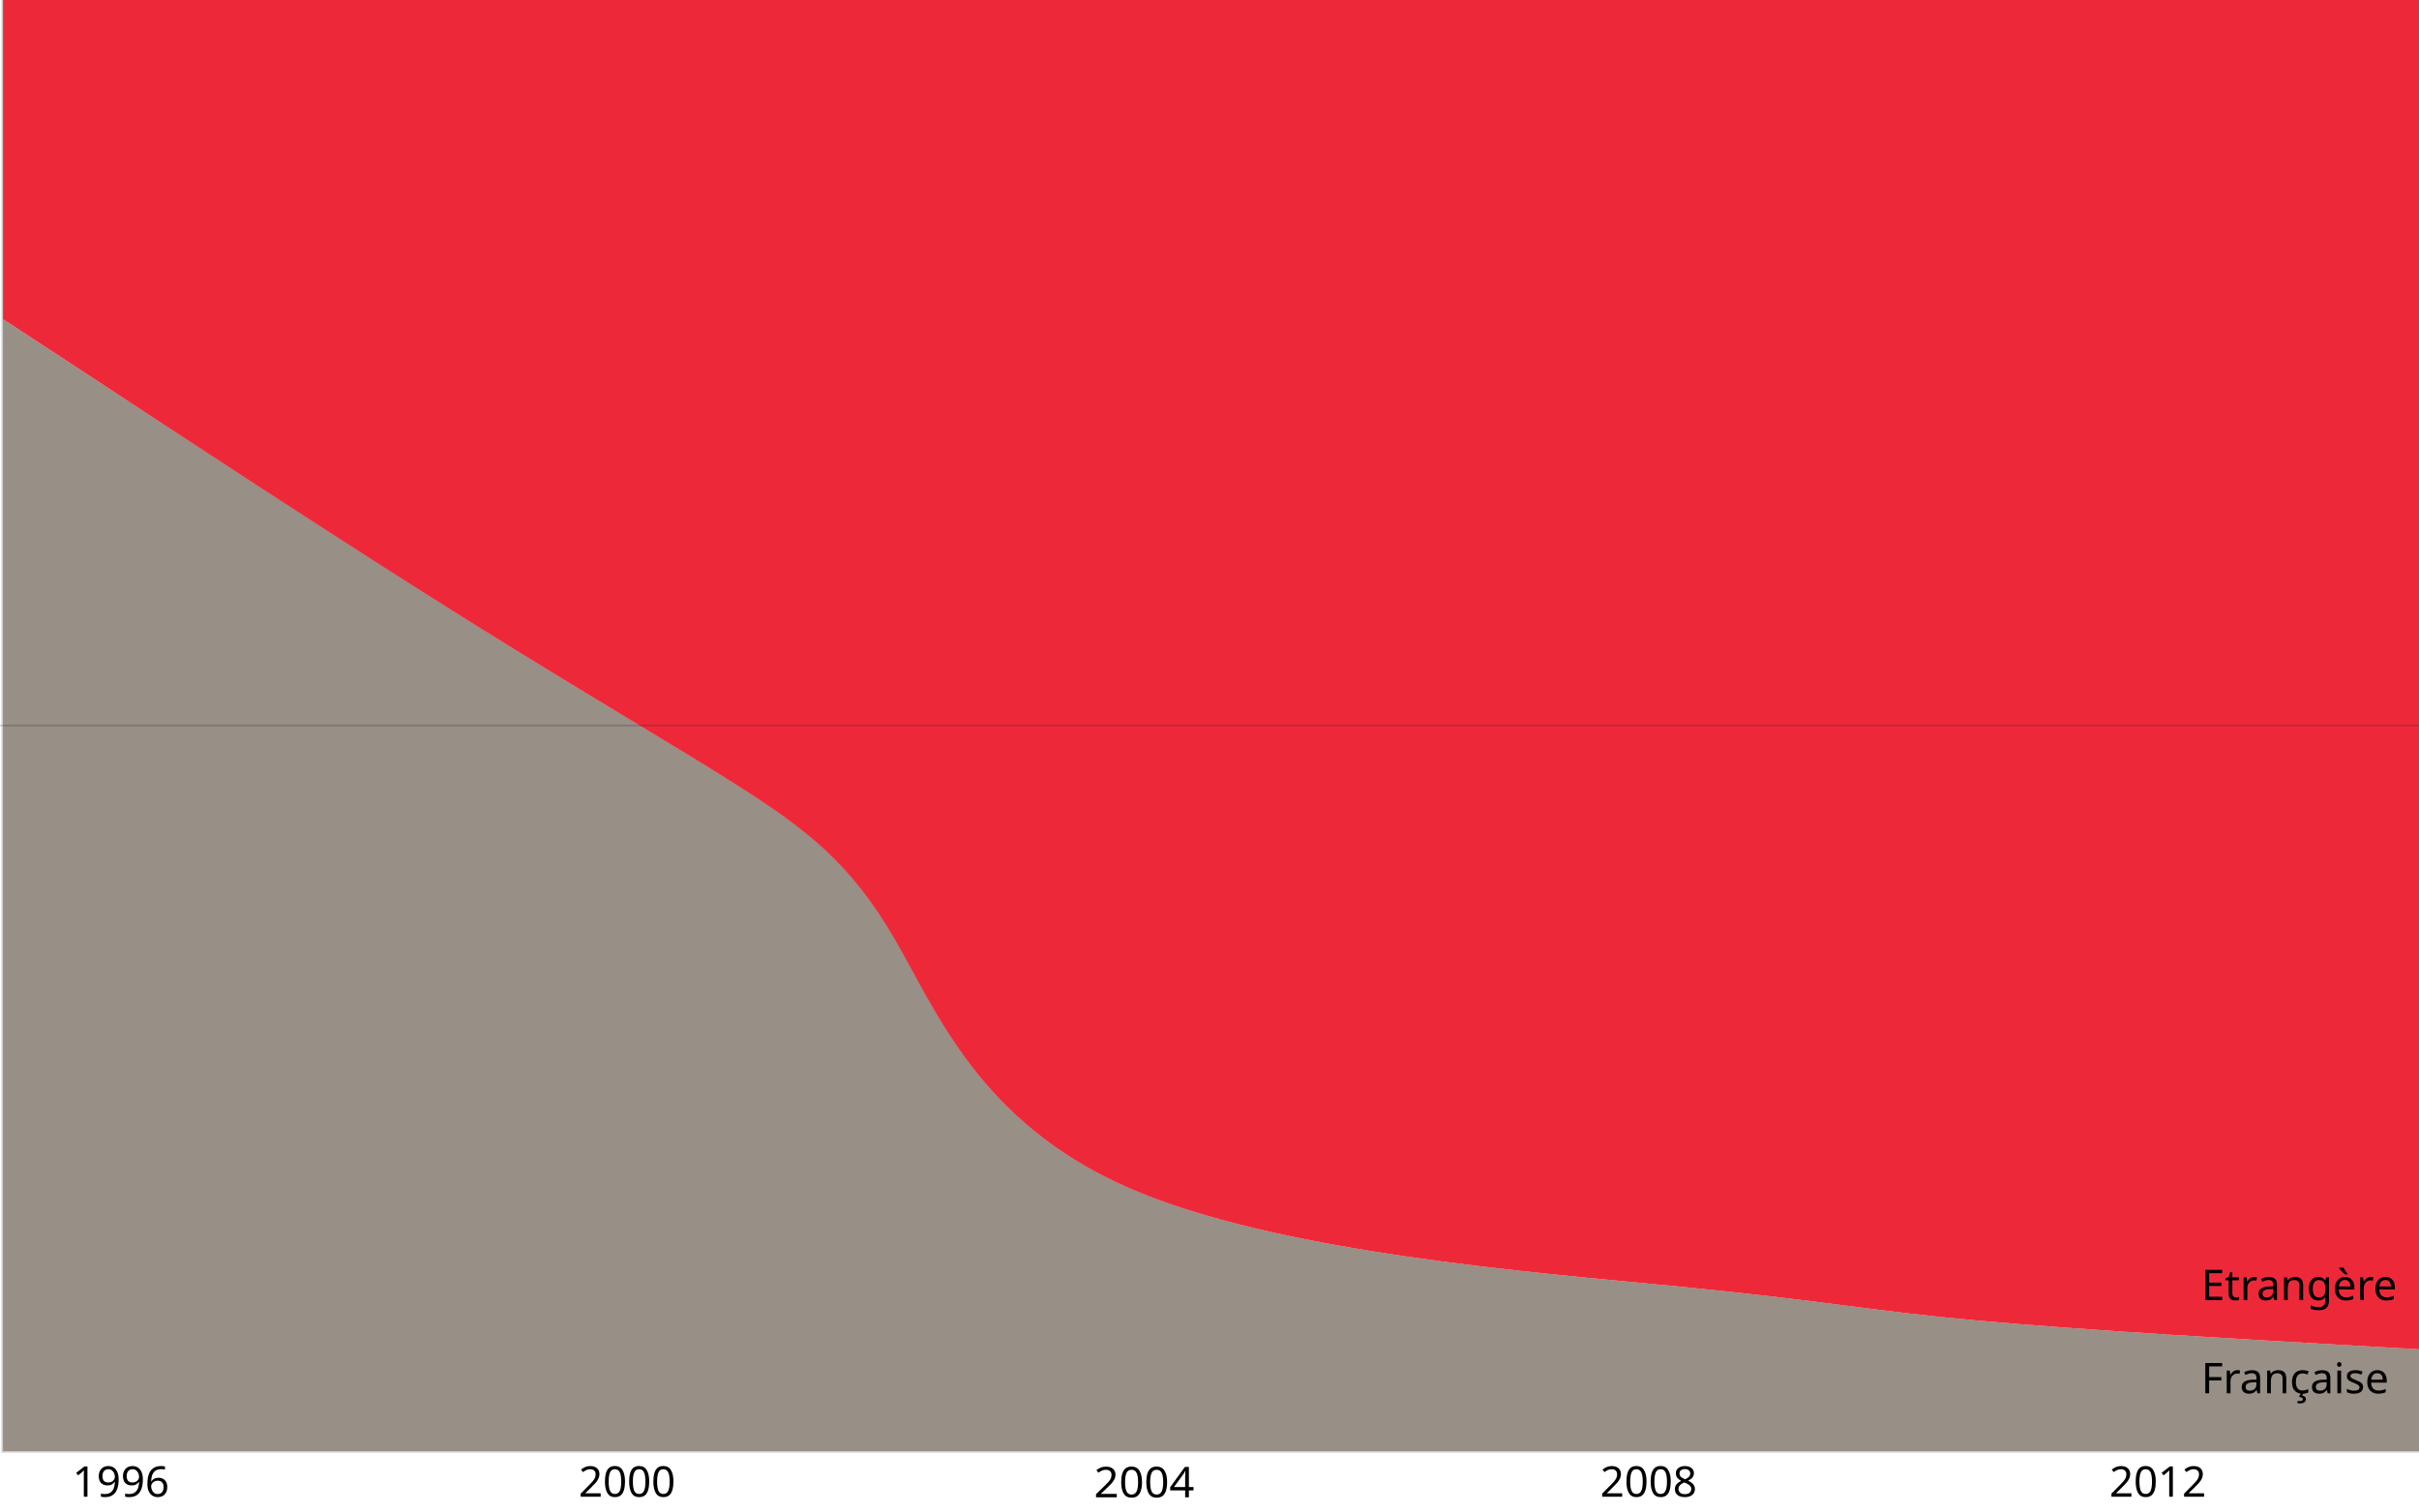
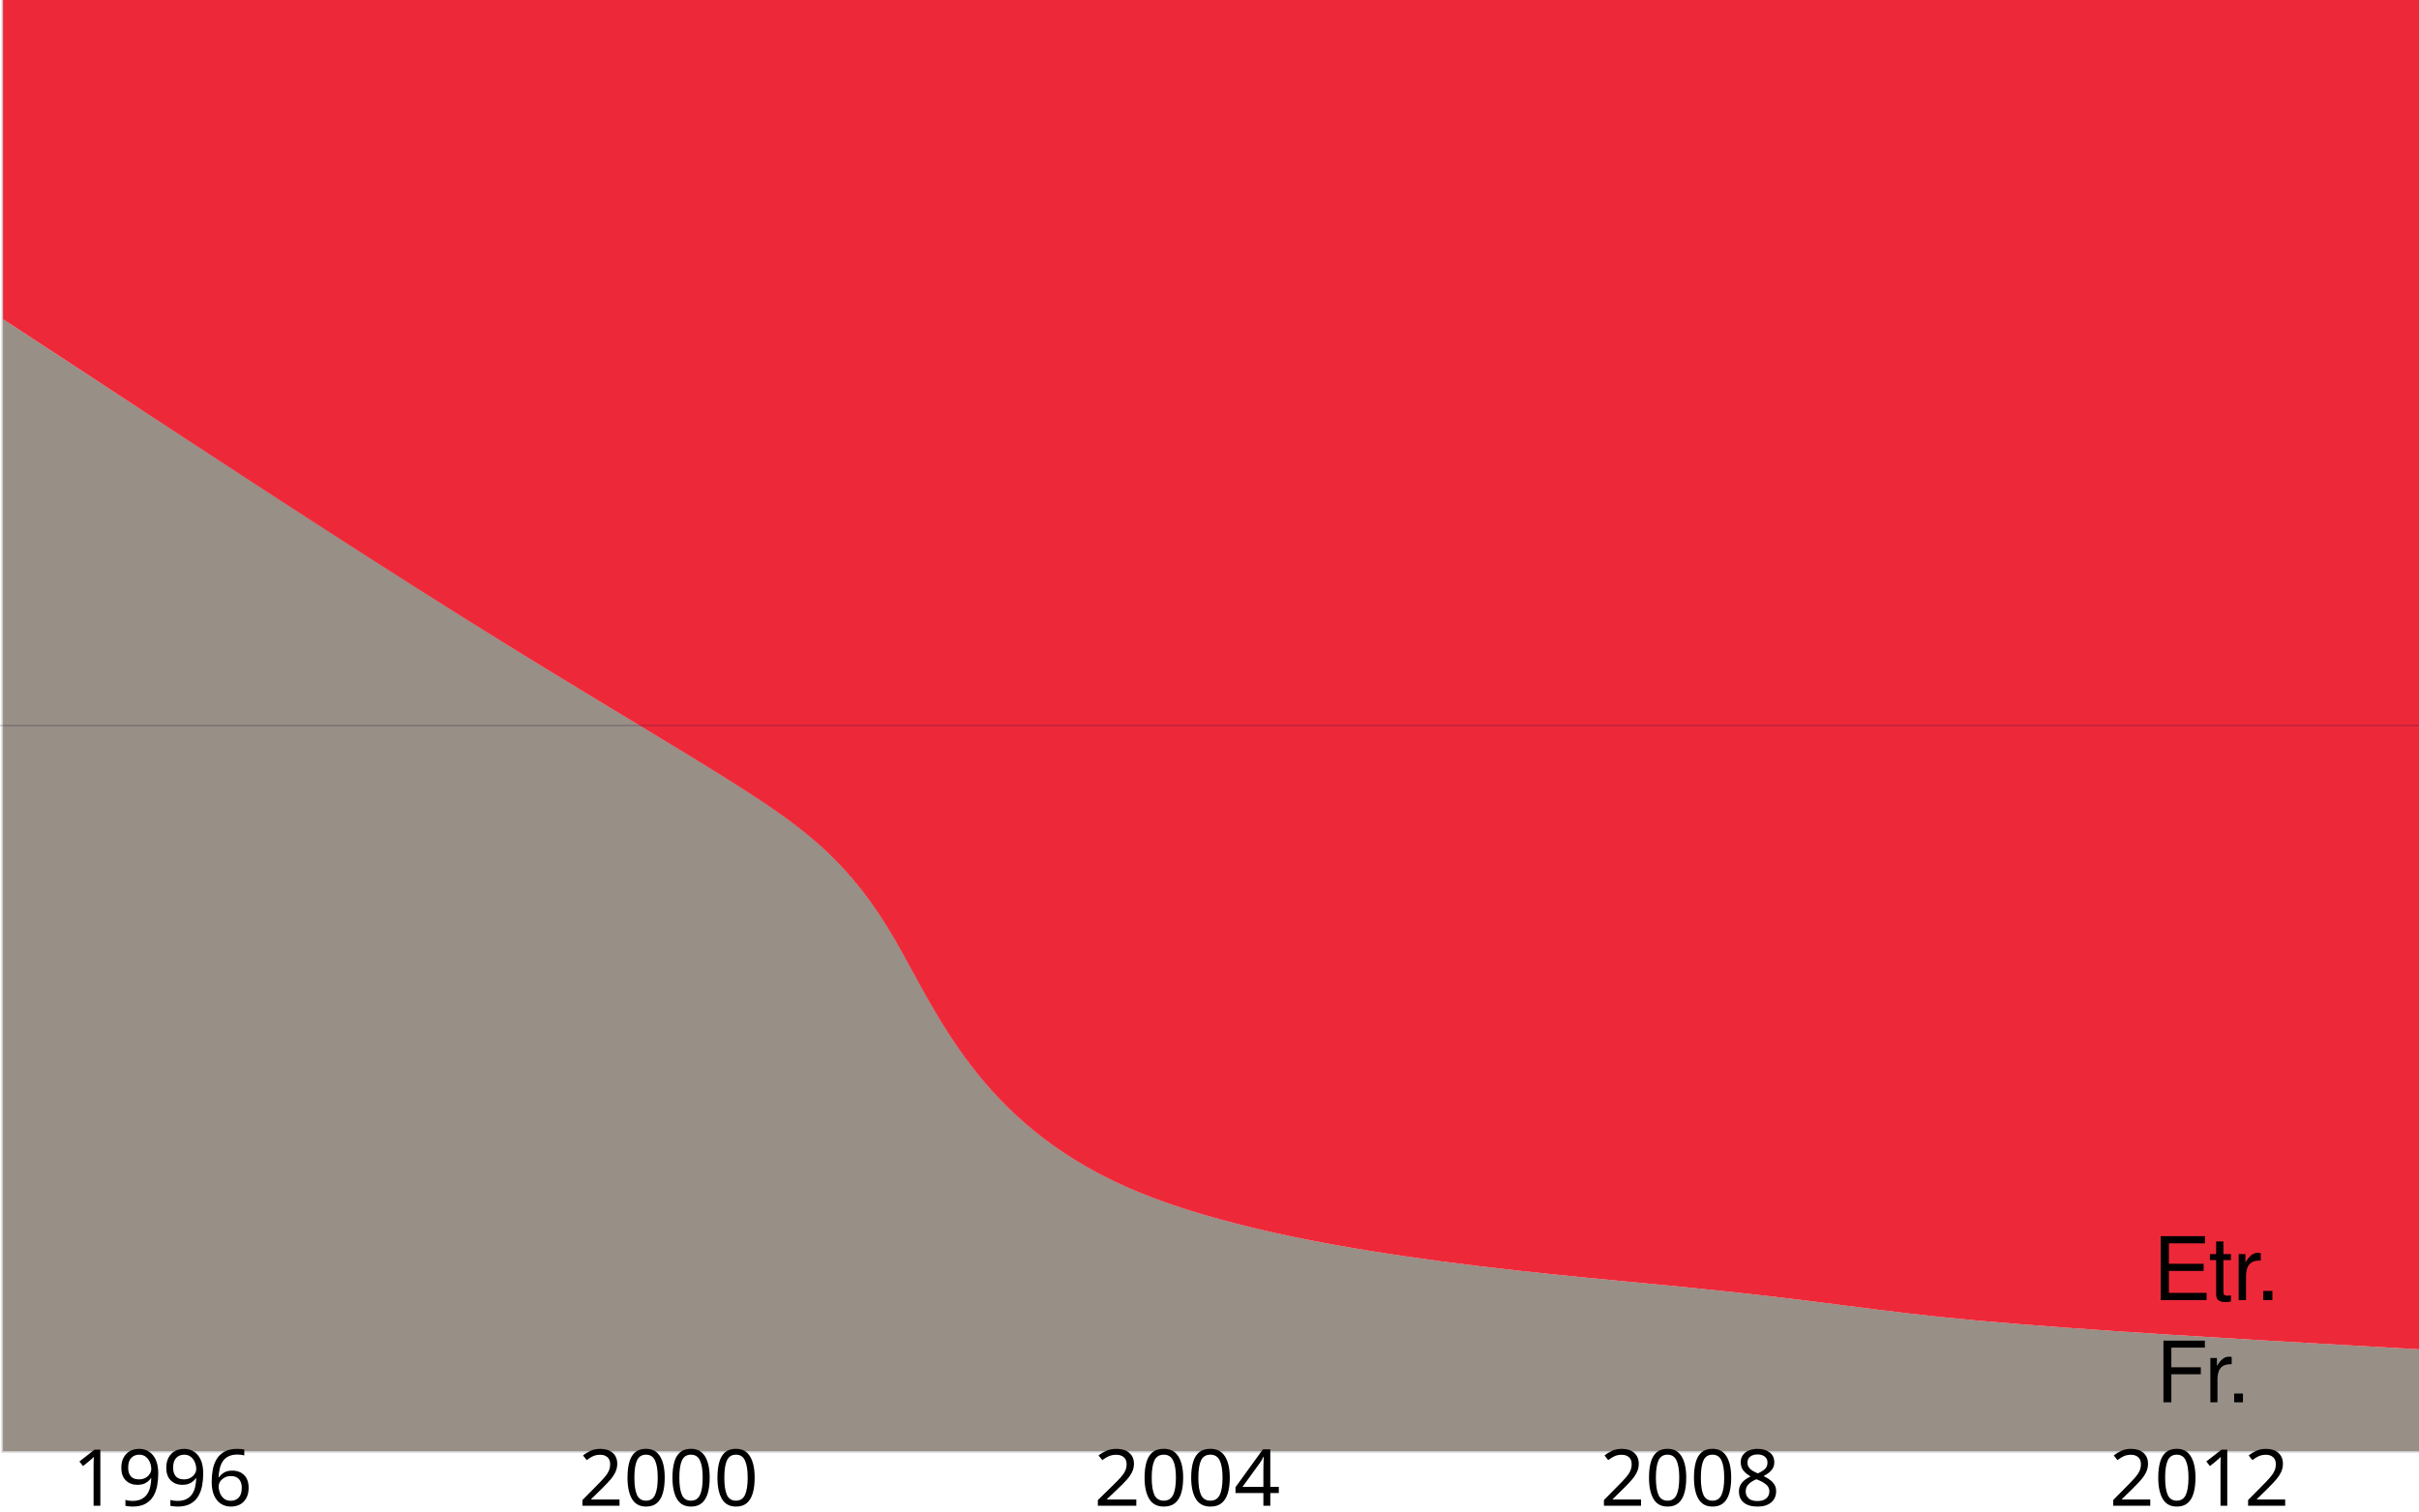
<svg xmlns="http://www.w3.org/2000/svg" version="1.1" id="Calque_1" x="0px" y="0px" viewBox="0 0 800 500" style="enable-background:new 0 0 800 500;" xml:space="preserve">
  <style type="text/css">
	.st0{fill:none;stroke:#CCCCCC;}
- 	.st1{font-family:'Arial-BoldMT';}
- 	.st2{font-size:14px;}
- 	.st3{fill:#988F86;}
- 	.st4{fill:none;}
- 	.st5{font-family:'Arial-ItalicMT';}
- 	.st6{fill:#ED2939;}
+ 	.st1{fill:#988F86;}
+ 	.st2{fill:none;}
+ 	.st3{font-family:'Helvetica';}
+ 	.st4{font-size:28px;}
+ 	.st5{fill:#ED2939;}
+ 	.st6{font-size:29px;}
	.st7{opacity:0.4;fill:none;stroke:#0E0043;stroke-width:0.25;enable-background:new    ;}
+ 	.st8{font-family:'Helvetica-Bold';}
+ 	.st9{font-size:26px;}
</style>
-   <g>
-     <g transform="translate(0,480)">
-       <g transform="translate(42.07493,0)">
-         <line class="st0" x1="1" y1="0" x2="1" y2="-480" />
-         <text transform="matrix(1 0 0 1 -18.1231 15.1)" class="st1 st2">1996</text>
-       </g>
-       <g transform="translate(210.4899,0)">
-         <line class="st0" x1="1" y1="0" x2="1" y2="-480" />
-         <text transform="matrix(1 0 0 1 -19.123 15.1)" class="st1 st2">2000</text>
-       </g>
-       <g transform="translate(378.9049,0)">
-         <line class="st0" x1="1" y1="0" x2="1" y2="-480" />
-         <text transform="matrix(1.0367 0 0 1 -17.1227 15.2891)" class="st1 st2">2004</text>
-       </g>
-       <g transform="translate(547.3199,0)">
-         <line class="st0" x1="1" y1="0" x2="1" y2="-480" />
-         <text transform="matrix(1 0 0 1 -18.123 15.1)" class="st1 st2">2008</text>
-       </g>
-       <g transform="translate(715.7349,0)">
-         <line class="st0" x1="1" y1="0" x2="1" y2="-480" />
-         <text transform="matrix(1 0 0 1 -18.123 15.1)" class="st1 st2">2012</text>
-       </g>
-       <path class="st0" d="M1-480V0h800v-480" />
-     </g>
-     <path class="st3" d="M1,105.6L29.1,124c28.1,18.4,84.2,55.2,126.3,81.6s70.2,42.4,91.3,56s35.1,24.8,49.1,48.8s28,60.8,77.2,82.4   c49.1,21.6,133.4,28,182.5,32.8s63.2,8,98.2,11.2c35.1,3.2,91.2,6.4,119.3,8l28.1,1.6V480H773c-28.1,0-84.2,0-119.3,0   s-49.1,0-98.2,0s-133.4,0-182.5,0s-63.2,0-77.2,0s-28,0-49.1,0s-49.1,0-91.3,0s-98.3,0-126.3,0H1V105.6z" />
-     <rect x="728" y="450.9" class="st4" width="92.1" height="16.4" />
-     <text transform="matrix(1 0 0 1 727.9698 460.8807)" class="st5 st2">Française</text>
-     <path class="st6" d="M1,0h28.1c28.1,0,84.2,0,126.3,0s70.2,0,91.3,0s35.1,0,49.1,0s28,0,77.2,0s133.4,0,182.5,0s63.2,0,98.2,0   c35.1,0,91.2,0,119.3,0h28v446.4l-28.1-1.6c-28.1-1.6-84.2-4.8-119.3-8s-49.1-6.4-98.2-11.2c-49.1-4.8-133.4-11.2-182.5-32.8   c-49.1-21.6-63.2-58.4-77.2-82.4s-28-35.2-49.1-48.8c-21.1-13.6-49.1-29.6-91.3-56S57.1,142.4,29.1,124L1,105.6V0z" />
-     <rect x="728" y="420" class="st4" width="92.1" height="16.4" />
-     <text transform="matrix(1 0 0 1 727.9698 430.0498)" class="st5 st2">Etrangère</text>
+   <path class="st0" d="M1,0v480h800V0" />
+   <path class="st1" d="M1,105.6L29.1,124c28.1,18.4,84.2,55.2,126.3,81.6s70.2,42.4,91.3,56s35.1,24.8,49.1,48.8s28,60.8,77.2,82.4  c49.1,21.6,133.4,28,182.5,32.8s63.2,8,98.2,11.2c35.1,3.2,91.2,6.4,119.3,8l28.1,1.6V480H773c-28.1,0-84.2,0-119.3,0  s-49.1,0-98.2,0s-133.4,0-182.5,0s-63.2,0-77.2,0s-28,0-49.1,0s-49.1,0-91.3,0s-98.3,0-126.3,0H1V105.6z" />
+   <rect x="728" y="450.9" class="st2" width="92.1" height="16.4" />
+   <text transform="matrix(1 0 0 1 712.9698 463.8807)" class="st3 st4">Fr.</text>
+   <path class="st5" d="M1,0h28.1c28.1,0,84.2,0,126.3,0s70.2,0,91.3,0s35.1,0,49.1,0s28,0,77.2,0s133.4,0,182.5,0s63.2,0,98.2,0  c35.1,0,91.2,0,119.3,0h28v446.4l-28.1-1.6c-28.1-1.6-84.2-4.8-119.3-8s-49.1-6.4-98.2-11.2c-49.1-4.8-133.4-11.2-182.5-32.8  c-49.1-21.6-63.2-58.4-77.2-82.4s-28-35.2-49.1-48.8c-21.1-13.6-49.1-29.6-91.3-56S57.1,142.4,29.1,124L1,105.6V0z" />
+   <rect x="728" y="420" class="st2" width="92.1" height="16.4" />
+   <text transform="matrix(1 0 0 1 711.9698 430.0498)" class="st3 st6">Etr.</text>
+   <line class="st7" x1="801.1" y1="240" x2="0" y2="240" />
+   <text transform="matrix(1 0 0 1 23.9518 498.1)" class="st8 st9">1996</text>
+   <text transform="matrix(1 0 0 1 191.3669 498.1)" class="st8 st9">2000</text>
+   <text transform="matrix(1.0367 0 0 1 361.7822 498.0996)" class="st8 st9">2004</text>
+   <g transform="translate(547.3199,0)">
+     <text transform="matrix(1 0 0 1 -18.123 498.1)" class="st8 st9">2008</text>
  </g>
-   <line class="st7" x1="801.1" y1="240" x2="0" y2="240" />
+   <text transform="matrix(1 0 0 1 697.6119 498.1)" class="st8 st9">2012</text>
</svg>
